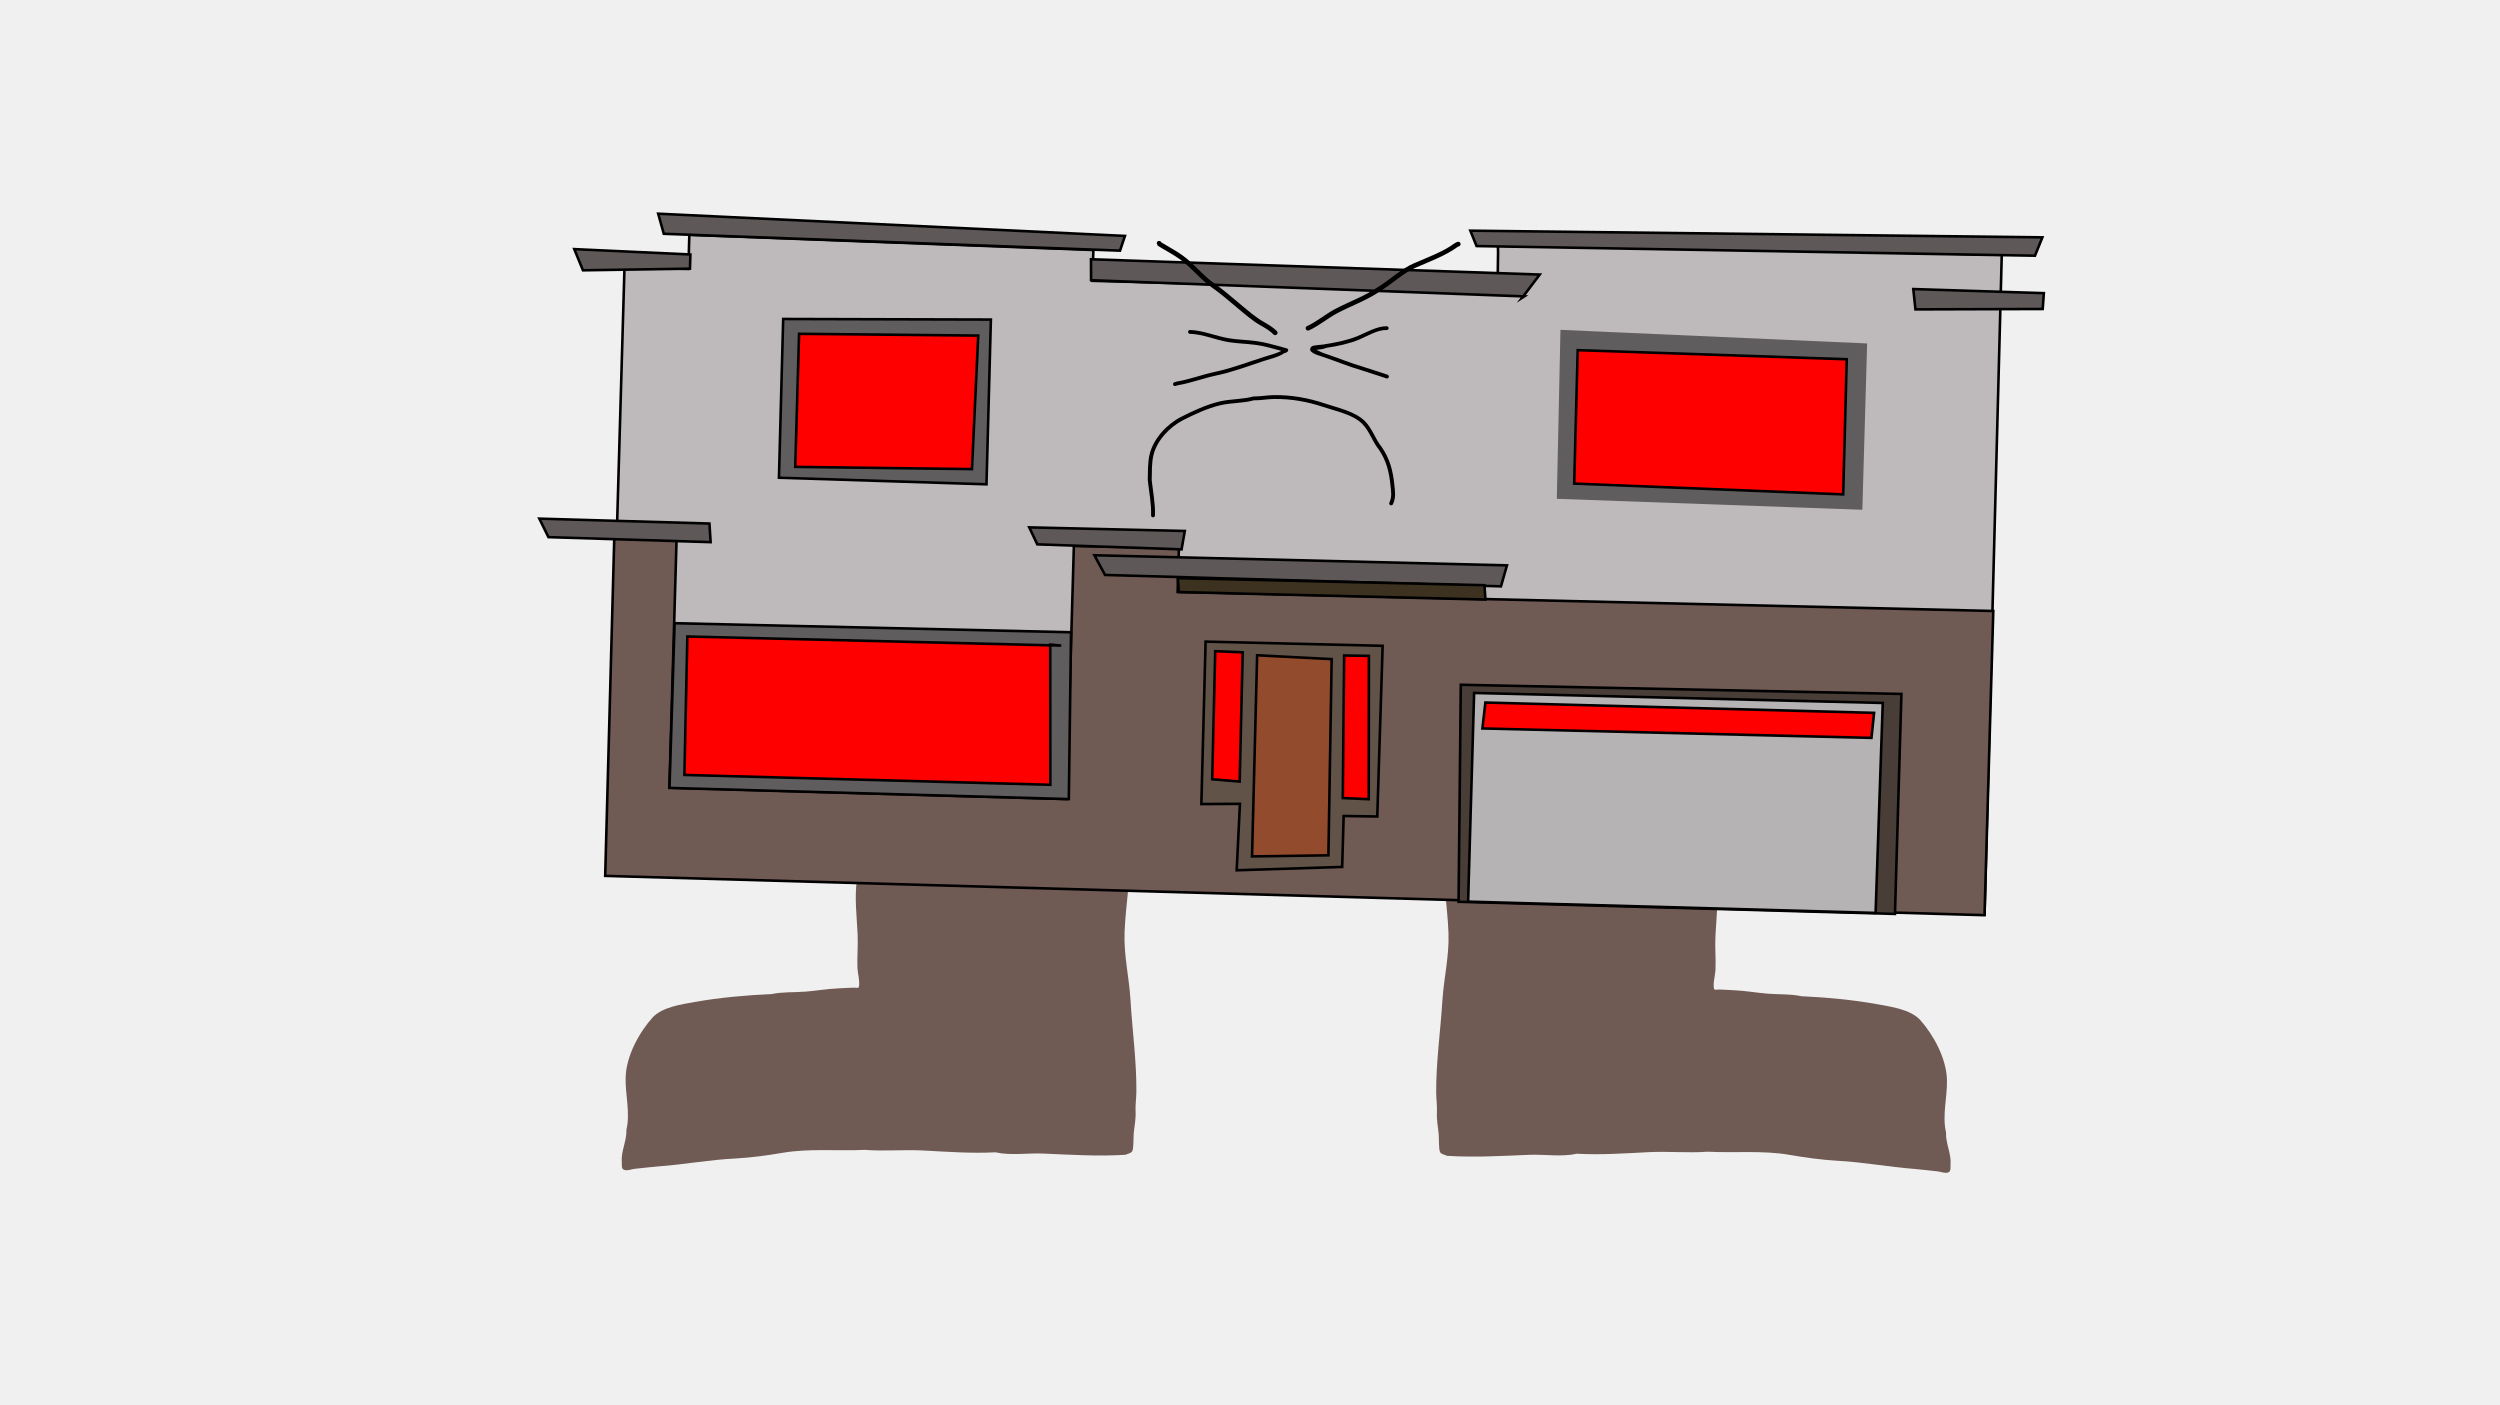
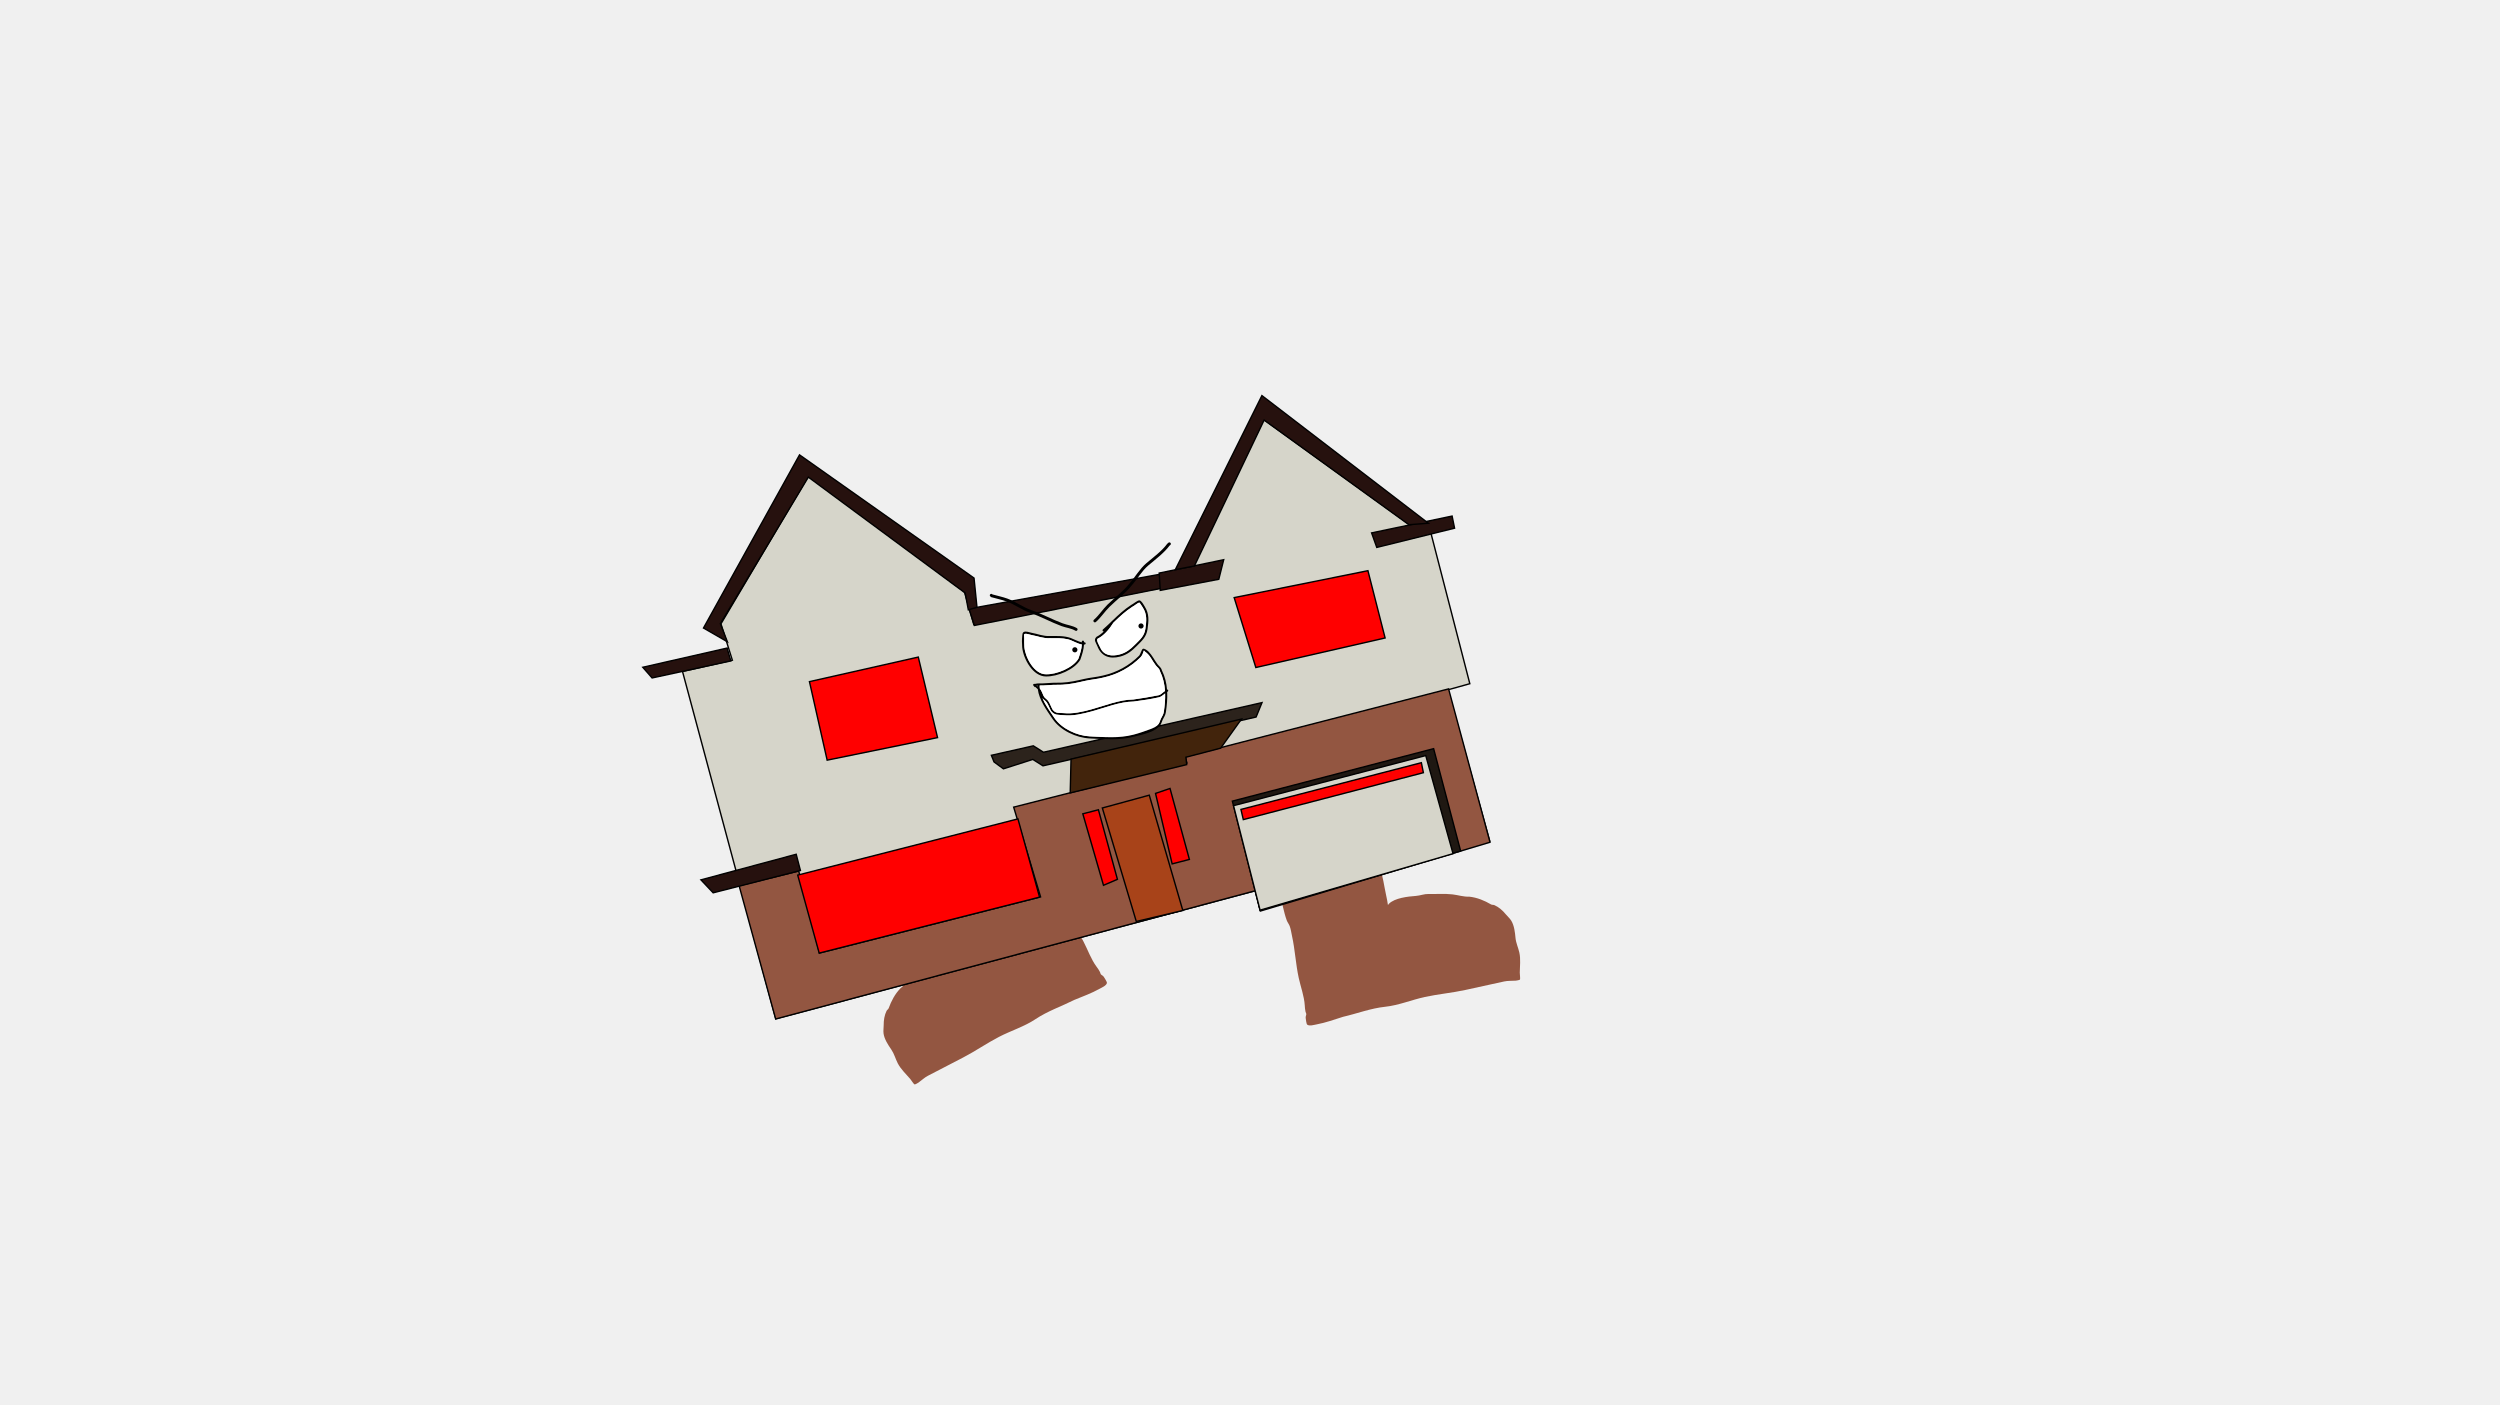
- <svg xmlns="http://www.w3.org/2000/svg" version="1.1" width="959.459" height="539.039" viewBox="0,0,959.459,539.039">
-   <g transform="translate(159.7297,89.51952)">
+ <svg xmlns="http://www.w3.org/2000/svg" version="1.1" width="1770.465" height="994.674" viewBox="0,0,1770.465,994.674">
+   <g transform="translate(584.0011,327.2963)">
    <g data-paper-data="{&quot;isPaintingLayer&quot;:true}" fill-rule="nonzero" stroke-linejoin="miter" stroke-miterlimit="10" stroke-dasharray="" stroke-dashoffset="0" style="mix-blend-mode: normal">
      <path d="M-159.73,449.52v-539.039h959.459v539.039z" fill="none" stroke="#f00000" stroke-width="0" stroke-linecap="butt" />
-       <path d="M169.234,202.31c-1.596,0.075 -1.67,-1.493 -1.67,-1.493l0.26,-1.285c1.447,-1.912 1.136,-4.892 1.366,-7.201c0.438,-4.409 2.565,-11.467 0.364,-15.766c-0.567,-1.107 -1.443,-2.327 -2.351,-3.504l-1.722,-1.228c-0.385,-0.27 -0.645,-0.704 -0.668,-1.205c-0.04,-0.866 0.641,-1.601 1.523,-1.643l2.343,-0.109c2.008,-0.094 4.017,-0.188 6.025,-0.281c3.588,-0.167 6.997,-1.024 10.534,-1.475c3.646,-0.466 7.4,-0.194 11.061,-0.548c11.526,-1.115 23.73,-2.181 35.217,-0.612c7.872,0.536 15.718,0.874 23.58,1.197c3.939,0.162 7.901,-0.37 11.806,0.186c2.186,0.312 8.208,-0.519 9.727,1.4c0.809,1.022 0.502,2.562 0.474,3.858c-0.066,3.073 -1.018,6.929 -1.561,10.038c-0.957,5.637 -1.221,11.42 -1.86,17.098c-0.344,3.054 0.327,6.546 0.47,9.612c0.402,8.6 1.163,17.062 -0.157,25.536c0.492,11.026 -1.69,22.308 -2.131,33.336c-0.352,8.804 1.741,17.299 2.265,25.938c0.684,11.685 2.342,23.363 2.268,35.127c-0.016,2.572 -0.428,5.073 -0.311,7.654c0.144,3.147 -0.412,5.414 -0.715,8.504c-0.127,1.293 0.028,5.844 -0.571,6.855c-0.493,0.831 -1.723,0.914 -2.584,1.371c-10.814,0.661 -20.923,-0.019 -31.681,-0.476c-5.866,-0.249 -12.503,0.841 -18.202,-0.475c-9.121,0.473 -18.284,-0.185 -27.45,-0.685c-7.61,-0.415 -15.106,0.338 -22.791,-0.251c-10.282,0.5 -21.329,-0.628 -31.495,1.13c-5.777,0.999 -12.092,1.836 -17.9,2.17c-10.1,0.472 -19.896,2.331 -29.99,3.064c-2.925,0.213 -5.833,0.637 -8.752,0.895c-1.454,0.128 -3.077,0.979 -4.369,0.313c-0.9,-0.464 -0.609,-1.923 -0.69,-2.919c-0.343,-4.169 1.972,-8.17 1.781,-12.383c1.575,-6.539 -0.542,-13.675 -0.288,-20.355c0.308,-8.083 5.184,-17.031 10.463,-22.865c3.837,-3.905 10.864,-4.876 16.116,-5.817c9.481,-1.7 19.788,-2.61 29.422,-3.026c4.291,-0.91 8.756,-0.587 13.119,-0.947c4.171,-0.344 8.193,-1.043 12.407,-1.24c2.007,-0.094 4.017,-0.227 6.025,-0.281c0.656,-0.018 1.811,0.348 1.949,-0.282c0.469,-2.141 -0.434,-5.042 -0.547,-7.261c-0.159,-4.357 0.271,-8.558 0.062,-13.032c-0.313,-6.69 -1.242,-14.081 -0.268,-20.716c0.732,-4.986 1.544,-9.743 1.287,-14.922c-0.047,-1.31 0.396,-2.594 0.509,-3.9c0.653,-7.505 -1.635,-15.175 -0.725,-22.71c0.267,-2.21 0.615,-4.406 0.911,-6.601c-0.11,0.246 -0.232,0.489 -0.368,0.729c-0.031,0.4 -0.235,1.425 -1.518,1.485z" data-paper-data="{&quot;index&quot;:null}" fill="#705a54" stroke="none" stroke-width="0.5" stroke-linecap="butt" />
-       <path d="M499.013,203.021c-1.283,-0.064 -1.484,-1.09 -1.514,-1.49c-0.135,-0.24 -0.256,-0.484 -0.366,-0.73c0.289,2.196 0.63,4.392 0.89,6.603c0.886,7.538 -1.426,15.2 -0.796,22.707c0.109,1.306 0.548,2.593 0.497,3.902c-0.274,5.178 0.524,9.937 1.24,14.926c0.953,6.638 0,14.026 -0.334,20.715c-0.223,4.473 0.194,8.675 0.021,13.032c-0.12,2.219 -1.033,5.118 -0.57,7.26c0.136,0.631 1.292,0.269 1.948,0.289c2.008,0.061 4.018,0.2 6.024,0.301c4.213,0.21 8.232,0.922 12.403,1.279c4.361,0.374 8.828,0.065 13.116,0.989c9.633,0.447 19.938,1.389 29.413,3.12c5.249,0.958 12.273,1.952 16.098,5.868c5.26,5.851 10.108,14.814 10.39,22.898c0.233,6.681 -1.906,13.81 -0.352,20.354c-0.204,4.212 2.098,8.22 1.742,12.388c-0.085,0.996 0.202,2.456 -0.7,2.917c-1.294,0.662 -2.914,-0.194 -4.368,-0.327c-2.919,-0.267 -5.825,-0.7 -8.749,-0.922c-10.091,-0.765 -19.881,-2.655 -29.98,-3.159c-5.807,-0.352 -12.119,-1.209 -17.893,-2.226c-10.161,-1.79 -21.211,-0.697 -31.492,-1.23c-7.687,0.564 -15.18,-0.212 -22.792,0.179c-9.168,0.471 -18.333,1.1 -27.452,0.598c-5.703,1.298 -12.337,0.187 -18.203,0.418c-10.76,0.423 -20.871,1.071 -31.682,0.376c-0.86,-0.46 -2.089,-0.547 -2.579,-1.379c-0.596,-1.013 -0.426,-5.564 -0.549,-6.857c-0.294,-3.091 -0.842,-5.359 -0.688,-8.506c0.126,-2.581 -0.278,-5.083 -0.286,-7.655c-0.037,-11.764 1.658,-23.437 2.379,-35.119c0.552,-8.637 2.671,-17.125 2.348,-25.931c-0.405,-11.03 -2.552,-22.318 -2.025,-33.343c-1.293,-8.478 -0.505,-16.938 -0.076,-25.537c0.153,-3.065 0.834,-6.555 0.5,-9.611c-0.621,-5.68 -0.867,-11.464 -1.806,-17.104c-0.532,-3.11 -1.473,-6.97 -1.529,-10.043c-0.024,-1.295 -0.326,-2.837 0.486,-3.856c1.524,-1.914 7.544,-1.064 9.731,-1.369c3.906,-0.544 7.867,0 11.806,-0.149c7.864,-0.298 15.711,-0.612 23.584,-1.123c11.492,-1.533 23.693,-0.428 35.215,0.724c3.659,0.366 7.415,0.106 11.059,0.584c3.535,0.463 6.942,1.331 10.529,1.509c2.008,0.1 4.016,0.2 6.024,0.301l2.343,0.117c0.881,0.044 1.561,0.782 1.518,1.647c-0.025,0.501 -0.286,0.934 -0.672,1.203l-1.726,1.223c-0.912,1.174 -1.792,2.391 -2.362,3.496c-2.215,4.291 -0.11,11.357 0.314,15.767c0.222,2.31 -0.098,5.289 1.343,7.205l0.256,1.285c0,0 -0.078,1.568 -1.674,1.488z" fill="#705a54" stroke="none" stroke-width="0.5" stroke-linecap="butt" />
+       <path d="M308.357,264.271c-0.228,-0.714 0.486,-0.943 0.486,-0.943l0.55,-0.167c0.453,-0.223 1.077,-0.458 1.622,-0.718c-0.257,-2.068 -0.43,-4.163 -0.488,-6.316c-0.004,-0.167 -0.012,-0.338 -0.022,-0.511c-0.439,-0.559 -0.859,-1.026 -1.166,-1.324c-1.682,-1.632 -2.134,-3.885 -3.656,-5.587c-0.505,-0.564 -1.491,-0.445 -2.071,-0.932c-0.809,-0.68 -1.38,-1.856 -2.27,-2.53c-0.504,-0.382 -1.411,0.252 -1.79,0.158c-0.056,-0.014 -0.111,-0.031 -0.165,-0.05l-0.007,0.027l-0.912,-0.231c-0.274,-0.063 -0.5,-0.278 -0.564,-0.571c-0.089,-0.405 0.167,-0.804 0.572,-0.893l1.462,-0.32c5.64,-1.236 11.28,-2.472 16.921,-3.704c10.269,-2.242 20.622,-3.645 30.909,-5.899c9.718,-2.129 19.8,-5.271 29.744,-5.854c3.272,9.364 4.568,19.824 6.692,29.515c1.157,5.283 1.92,10.873 3.51,16.039c1.35,4.388 3.656,8.745 5.274,13.076c2.352,6.317 3.187,13.521 4.63,20.107c0.502,2.291 0.982,4.551 1.277,6.855c0.043,0.336 0.442,-0.516 0.699,-0.736c4.165,-4.163 13.468,-5.166 19.17,-5.588c3.067,-0.227 5.779,-1.441 8.918,-1.366c5.537,0.142 11.461,-0.361 17.01,0.292c3.896,0.459 7.862,1.791 11.737,1.601c5.698,0.596 10.847,2.767 15.527,5.51c0.699,0.41 1.636,0.177 2.377,0.505c3.065,1.354 5.84,3.776 7.965,6.39c1.247,1.535 2.946,2.94 3.967,4.634c2.104,3.491 2.622,8.155 2.983,12.107c0.33,3.611 1.965,7.024 2.74,10.479c1.027,4.719 0.34,9.443 0.292,14.21c-0.009,0.866 0.44,4.258 0.156,4.862c-0.188,0.4 -2.706,0.776 -2.933,0.793c-2.822,0.21 -5.534,-0.029 -8.267,0.57c-9.127,2 -18.254,4 -27.381,5.999c-9.697,2.125 -19.394,2.935 -28.927,5.023c-9.29,2.035 -18.409,5.883 -27.934,6.895c-10.274,1.078 -19.847,4.807 -29.819,7.107c-6.116,1.927 -12.474,4.224 -18.772,5.387c-1.73,0.319 -4.992,1.347 -6.581,0.236c-0.748,-0.524 -0.949,-3.727 -1.132,-4.565c-0.154,-0.851 0.13,-1.737 0.373,-2.567c0.197,-0.675 -0.356,-1.361 -0.507,-2.048c-0.345,-1.581 -0.461,-2.937 -0.55,-4.533c-0.35,-6.303 -2.892,-13.175 -4.245,-19.349c-2.178,-9.938 -2.594,-19.841 -4.788,-29.852c-0.499,-2.277 -0.827,-4.819 -1.651,-7.003c-0.526,-1.395 -1.56,-2.602 -2.072,-4.004c-2.179,-5.974 -3.213,-12.749 -4.982,-18.898c-2.894,-10.066 -6.607,-19.978 -8.85,-30.216c-0.848,-3.87 -1.649,-7.601 -2.194,-11.395c-0.414,0.184 -0.821,0.354 -1.161,0.524l-0.761,0.252c0,0 -0.714,0.228 -0.943,-0.486zM312.116,258.108c0.06,0.983 0.143,1.955 0.245,2.919c0.56,-0.667 0.315,-1.775 -0.245,-2.919z" data-paper-data="{&quot;index&quot;:null}" fill="#935641" stroke="none" stroke-width="0.5" stroke-linecap="butt" />
+       <path d="M139.379,245.404l-0.746,0.293c-0.371,0.087 -0.792,0.216 -1.228,0.34c2.007,3.265 3.779,6.645 5.603,10.162c4.825,9.305 8.312,19.299 12.527,28.887c2.574,5.858 6.113,11.728 8.26,17.713c0.504,1.405 0.481,2.994 0.969,4.403c0.764,2.206 2.138,4.369 3.211,6.439c4.718,9.097 10.732,16.976 15.416,26.008c2.91,5.611 5.352,12.519 9.114,17.588c0.952,1.283 1.731,2.399 2.477,3.835c0.324,0.624 0.337,1.505 0.921,1.898c0.717,0.483 1.503,0.982 1.928,1.735c0.395,0.761 2.29,3.352 2.05,4.233c-0.51,1.871 -3.675,3.167 -5.21,4.029c-5.585,3.135 -11.941,5.436 -17.875,7.868c-9.136,4.611 -18.88,7.869 -27.466,13.612c-7.969,5.315 -17.439,8.192 -25.882,12.57c-8.664,4.493 -16.635,10.073 -25.448,14.644c-8.295,4.301 -16.589,8.603 -24.884,12.904c-2.484,1.288 -4.416,3.206 -6.719,4.85c-0.185,0.132 -2.361,1.454 -2.762,1.266c-0.605,-0.283 -2.43,-3.177 -2.991,-3.837c-3.087,-3.633 -6.636,-6.825 -8.866,-11.109c-1.615,-3.151 -2.541,-6.821 -4.597,-9.807c-2.25,-3.268 -4.836,-7.185 -5.452,-11.214c-0.299,-1.956 0.108,-4.122 0.085,-6.1c-0.039,-3.368 0.545,-7.005 2.034,-10.006c0.36,-0.726 1.229,-1.146 1.504,-1.908c1.842,-5.102 4.411,-10.064 8.41,-14.167c3.1,-2.332 5.296,-5.893 7.997,-8.739c3.847,-4.052 8.722,-7.455 12.887,-11.106c2.365,-2.066 5.226,-2.868 7.729,-4.655c4.653,-3.324 12.445,-8.504 18.309,-7.968c0.338,0.005 1.189,0.404 1.008,0.119c-1.247,-1.96 -2.324,-4.004 -3.404,-6.086c-3.104,-5.985 -7.07,-12.057 -9.303,-18.417c-1.527,-4.364 -2.541,-9.188 -4.311,-13.424c-2.083,-4.987 -5.073,-9.772 -7.562,-14.573c-4.567,-8.807 -10.262,-17.676 -13.737,-26.967c8.016,-5.913 17.776,-9.948 26.607,-14.528c9.348,-4.848 18.204,-10.392 27.531,-15.238c5.124,-2.662 10.25,-5.319 15.376,-7.978l1.329,-0.689c0.368,-0.191 0.82,-0.047 1.011,0.321c0.138,0.266 0.101,0.576 -0.069,0.8l-0.553,0.761l-0.022,-0.016c-0.029,0.049 -0.061,0.097 -0.095,0.144c-0.231,0.314 -1.334,0.408 -1.477,1.023c-0.253,1.088 0.061,2.357 -0.126,3.397c-0.134,0.745 -0.969,1.284 -0.996,2.041c-0.081,2.282 1.012,4.304 0.764,6.634c-0.045,0.425 -0.07,1.053 -0.05,1.763c0.103,0.139 0.206,0.275 0.31,0.406c1.333,1.692 2.54,3.413 3.665,5.167c0.585,-0.149 1.215,-0.368 1.706,-0.486l0.53,-0.224c0,0 0.695,-0.282 0.977,0.414c0.282,0.695 -0.414,0.977 -0.414,0.977zM134.64,244.496c-0.538,-0.807 -1.096,-1.607 -1.679,-2.401c0.301,1.238 0.821,2.246 1.679,2.401z" data-paper-data="{&quot;index&quot;:null}" fill="#935641" stroke="none" stroke-width="0.5" stroke-linecap="butt" />
      <g>
-         <g stroke-width="1" stroke-linecap="round">
-           <path d="M73.297,243.608l6.645,-230.613l24.509,0.706l0.377,-13.093l155.053,5.82l-0.341,11.826l155.442,4.267l0.223,-15.211l-0.092,-3.258l193.398,4.22l-6.604,253.103l-528.673,-15.064z" fill="#bebabb" stroke="#000000" />
-           <path d="M292.718,120.79l-0.054,1.858l-0.055,1.901l-0.377,13.093l313.027,7.328l-3.364,116.743l-529.361,-15.083l3.509,-130.73l23.886,1.407l-2.75,95.455l152.426,4.392l2.799,-97.145z" fill="#705a54" stroke="#000000" />
-           <path d="M235.282,112.878l59.69,1.382l-1.236,7.066l-55.371,-1.934z" fill="#5e5859" stroke="#000000" />
-           <path d="M260.277,123.575l158.336,3.886l-2.298,8.05l-151.953,-4.378z" fill="#5e5859" stroke="#000000" />
-           <path d="M400.047,256.574l0.851,-83.293l169.105,3.52l-2.476,84.43z" fill="#483d37" stroke="#000000" />
-           <path d="M403.706,256.51l2.307,-80.081l156.831,3.842l-2.752,80.576z" fill="#b5b3b4" stroke="#000000" />
-           <path d="M558.499,193.673l-149.306,-3.626l1.147,-9.943l149.168,3.96z" fill="#ff0000" stroke="#000000" />
-           <path d="M314.888,244.482l1.251,-25.496l-14.806,0.081l1.624,-62.347l67.946,1.62l-2.06,65.504l-12.904,-0.203l-0.563,19.556z" fill="#615348" stroke="#000000" />
-           <path d="M320.779,239.155l1.96,-77.187l28.6,1.472l-1.246,75.296z" fill="#934b2d" stroke="#000000" />
-           <path d="M305.496,209.541l1.152,-49.14l10.547,0.434l-1.165,49.593z" fill="#ff0000" stroke="#000000" />
-           <path d="M355.61,216.755l0.52,-54.701l9.499,0.144l-0.067,55.006z" fill="#ff0000" stroke="#000000" />
-           <path d="M250.465,217.161l-153.252,-4.286l1.953,-63.217l152.155,3.476z" fill="#605d5e" stroke="#000000" />
-           <path d="M243.33,157.864l0.034,53.809l-140.43,-3.787l1.135,-53.127l143.475,3.486z" fill="#ff0000" stroke="#000000" />
-           <path d="M139.217,93.827l1.623,-60.925l79.717,0.222l-1.69,63.225z" fill="#605d5e" stroke="#000000" />
-           <path d="M145.475,89.664l1.472,-51.075l68.749,0.684l-2.4,51.243z" fill="#ff0000" stroke="#000000" />
-           <path d="M438.259,101.439l1.378,-63.849l116.698,5.178l-1.81,62.832z" fill="#605d5e" stroke="#605d5e" />
-           <path d="M444.42,96.074l1.343,-51.209l103.25,3.494l-1.362,51.856z" fill="#ff0000" stroke="#000000" />
-           <path d="M425.238,24.241l-166.231,-6.216l-0.032,-8.04l172.214,5.87l-6.724,8.882z" fill="#5e5859" stroke="#000000" />
-           <path d="M404.568,-0.989l219.529,2.565l-2.843,7.049l-214.301,-3.711z" fill="#5e5859" stroke="#000000" />
-           <path d="M270.11,6.676l-175.086,-6.471l-2.154,-7.712l179.133,8.533z" fill="#5e5859" stroke="#000000" />
-           <path d="M624.229,29.067l-48.842,0.149l-0.831,-7.803l50.112,1.574z" fill="#5e5859" stroke="#000000" />
-           <path d="M112.998,118.55l-62.245,-1.923l-3.491,-7.102l65.282,1.881z" fill="#5e5859" stroke="#000000" />
-           <path d="M105.066,13.59l-41.068,0.632l-3.329,-8.135l44.554,2.062z" fill="#5e5859" stroke="#000000" />
-           <path d="M292.677,137.708l-0.372,-5.347l117.677,2.702l0.367,5.519z" fill="#3d3120" stroke="#000000" />
+         <g stroke="#000000" stroke-width="1" stroke-linecap="round">
+           <path d="M-73.438,114.488l62.16,-105.054l110.246,82.342l6.671,23.238l133.3,-26.184l15.557,-1.714l56.24,-117.425l104.909,75.585l13.807,5.332l27.454,106.287l-15.532,4.325l29.645,107.216l-162.609,48.086l-3.398,-13.041l-339.624,90.698l-66.04,-245.935l35.304,-7.978z" fill="#d6d5ca" />
+           <path d="M-60.574,299.943l42.208,-10.378l14.713,58.05l156.559,-39.761l-19.042,-63.544l122.712,-31.252l-1.307,-4.42l186.594,-48.072l29.338,108.6l-162.626,48.727l-3.35,-14.443l-339.904,90.9z" fill="#935641" />
+           <path d="M-66.447,140.737l-55.736,12.08l-6.613,-7.561l59.735,-13.611z" fill="#26110e" />
+           <path d="M102.23,103.808l135.345,-24.43l0.881,9.945l-132.41,26.319z" fill="#26110e" />
+           <path d="M446.102,46.759l-55.09,13.622l-3.658,-10.286l56.999,-11.921z" fill="#26110e" />
+           <path d="M236.93,78.542l45.669,-9.457l-3.475,13.855l-41.441,7.867z" fill="#26110e" />
+           <path d="M79.954,195.067l-78.177,15.973l-12.538,-55.616l77.073,-17.396z" fill="#ff0000" />
+           <path d="M290.019,95.921l94.719,-19.062l12.172,47.649l-91.547,20.923z" fill="#ff0000" />
+           <path d="M308.301,317.04l-19.574,-76.994l142.539,-37.143l19.128,72.468z" fill="#1f1812" />
+           <path d="M308.361,317.269l-18.799,-74.02l136.133,-35.473l19.328,69.484z" fill="#d6d5ca" />
+           <path d="M424.02,219.911l-127.526,33.23l-1.675,-7.221l127.77,-33.087z" fill="#ff0000" />
+           <path d="M220.705,325.269l-24.046,-80.366l33.234,-9.074l23.764,81.665z" fill="#a84319" />
+           <path d="M234.329,234.585l10.264,-3.502l13.712,50.239l-12.21,3.182z" fill="#ff0000" />
+           <path d="M207.341,295.429l-9.868,4.227l-14.639,-50.618l11.047,-2.879z" fill="#ff0000" />
+           <path d="M152.209,308.036l-156.074,39.635l-15.219,-55.227l155.975,-39.816z" fill="#ff0000" />
+           <path d="M118.07,207.601l29.711,-6.707l7.186,4.543l154.758,-35.153l-4.174,10.194l-150.927,34.568l-7.186,-4.543l-20.822,6.668l-6.655,-4.889z" fill="#2c231c" />
+           <path d="M173.907,234.237l0.588,-23.954l120.676,-28.341l-14.709,20.597l-24.614,6.414l0.538,5.241z" fill="#42240c" />
+           <path d="M-17.165,289.156l-61.776,15.825l-8.656,-9.182l67.442,-18.118z" fill="#26110e" />
+           <path d="M413.782,44.303l-102.543,-74.12l-49.407,103.349l-13.468,2.567l61.307,-123.237l117.857,90.392z" fill="#26110e" />
+           <path d="M99.536,92.673l-111.097,-82.082l-62.316,103.767l4.994,12.835l-16.908,-9.731l68.004,-122.626l123.577,87.253l2.085,20.661l-6.12,1.83z" fill="#26110e" />
        </g>
-         <path d="M285.137,2.957c0.503,0.015 0.723,0.292 0.819,0.54c2.698,1.668 5.622,3.164 8.184,5.008c4.419,3.179 7.805,7.735 12.267,10.83c5.733,3.995 10.587,8.867 16.188,12.962c2.549,1.864 5.515,3 7.717,5.279c0,0 0.631,0.657 -0.037,1.276c-0.668,0.619 -1.299,-0.037 -1.299,-0.037c-2.09,-2.188 -5.019,-3.275 -7.459,-5.056c-5.6,-4.088 -10.445,-8.96 -16.173,-12.951c-4.465,-3.124 -7.865,-7.667 -12.299,-10.852c-2.642,-1.898 -5.675,-3.422 -8.435,-5.158l-0.418,-0.963c0,0 0.026,-0.902 0.944,-0.876z" fill="#000000" stroke="none" stroke-width="0.5" stroke-linecap="butt" />
-         <path d="M400.732,3.782c0.387,0.819 -0.446,1.198 -0.446,1.198l-0.563,0.234c-4.612,3.39 -10.785,5.659 -16.048,7.949c-4.916,2.139 -8.921,6.127 -13.451,8.909c-5.313,3.684 -11.106,5.634 -16.782,8.64c-3.701,1.96 -6.973,4.801 -10.765,6.545c0,0 -0.833,0.38 -1.22,-0.439c-0.387,-0.819 0.446,-1.198 0.446,-1.198c3.761,-1.698 7.006,-4.558 10.667,-6.496c5.625,-2.979 11.373,-4.907 16.637,-8.554c4.617,-2.838 8.685,-6.856 13.697,-9.044c5.119,-2.235 11.258,-4.412 15.712,-7.751l0.896,-0.431c0,0 0.833,-0.38 1.22,0.439z" fill="#000000" stroke="none" stroke-width="0.5" stroke-linecap="butt" />
-         <path d="M282.758,109.014c-0.75,-0.022 -0.728,-0.758 -0.728,-0.758l0.004,-0.125c0.14,-4.45 -0.778,-8.931 -1.263,-13.373c0.092,-3.31 -0.064,-6.841 0.746,-10.079c1.495,-5.972 6.654,-11.468 12.037,-14.213c4.581,-2.336 9.702,-4.696 14.712,-5.894c4.282,-1.024 8.774,-0.771 13.031,-1.926c2.692,0.015 5.286,-0.498 7.981,-0.527c6.624,-0.072 13.094,1.065 19.288,3.142c4.976,1.687 11.724,3.046 15.518,6.816c2.932,2.913 3.949,6.91 6.49,9.969c3.164,4.623 4.3,9.195 4.842,14.674c0.274,2.766 0.604,4.643 -0.544,7.251c0,0 -0.298,0.676 -0.986,0.382c-0.688,-0.294 -0.39,-0.969 -0.39,-0.969c1.043,-2.359 0.677,-4.003 0.428,-6.523c-0.515,-5.21 -1.55,-9.536 -4.556,-13.941c-2.495,-3.056 -3.498,-6.974 -6.394,-9.854c-3.574,-3.554 -10.194,-4.82 -14.892,-6.411c-6.044,-2.026 -12.333,-3.135 -18.798,-3.062c-2.625,0.03 -5.167,0.579 -7.79,0.515c-4.195,1.177 -8.64,0.897 -12.872,1.897c-4.888,1.154 -9.908,3.492 -14.374,5.769c-4.999,2.549 -9.894,7.692 -11.272,13.256c-0.77,3.107 -0.609,6.497 -0.705,9.671c0.489,4.483 1.383,8.977 1.264,13.473l-0.004,0.125c0,0 -0.021,0.736 -0.771,0.715z" fill="#000000" stroke="none" stroke-width="0.5" stroke-linecap="butt" />
-         <path d="M290.494,58.106c-0.216,-0.706 0.502,-0.917 0.502,-0.917l1.015,-0.298c4.956,-0.836 9.661,-2.671 14.589,-3.706c6.638,-1.393 12.817,-3.889 19.275,-5.876c1.863,-0.573 3.799,-1.088 5.578,-1.89c0.182,-0.082 0.377,-0.189 0.577,-0.284c-3.299,-0.921 -6.517,-1.838 -9.934,-2.302c-3.472,-0.473 -7.017,-0.503 -10.474,-1.08c-4.809,-0.802 -9.766,-3.043 -14.648,-3.157c0,0 -0.75,-0.022 -0.728,-0.758c0.021,-0.736 0.771,-0.715 0.771,-0.715c4.985,0.166 9.965,2.367 14.874,3.18c3.436,0.57 6.96,0.601 10.41,1.07c3.568,0.487 6.927,1.449 10.377,2.411l1.429,0.395c0.332,0.084 0.572,0.385 0.562,0.735c-0.008,0.265 -0.157,0.493 -0.375,0.617l-0.825,0.485l-0.084,-0.137c-2.405,1.704 -5.428,2.26 -8.272,3.208c-6.054,2.019 -11.933,4.224 -18.198,5.538c-4.918,1.032 -9.612,2.871 -14.559,3.699l-0.926,0.275c0,0 -0.718,0.212 -0.934,-0.494z" fill="#000000" stroke="none" stroke-width="0.5" stroke-linecap="butt" />
-         <path d="M373.242,55.254c-0.257,0.692 -0.962,0.438 -0.962,0.438l-0.738,-0.266c-2.815,-0.881 -5.608,-1.782 -8.412,-2.732c-5.277,-1.526 -10.33,-3.643 -15.5,-5.374c-1.428,-0.478 -6.138,-1.672 -4.014,-3.851c0.598,-0.614 4.475,-0.596 5.465,-0.951c4.056,-0.597 8.542,-1.538 12.334,-3.117c3.372,-1.404 7.305,-3.765 11.045,-3.719c0,0 0.75,0.022 0.728,0.758c-0.021,0.736 -0.771,0.715 -0.771,0.715c-3.382,-0.177 -7.375,2.341 -10.417,3.603c-3.849,1.597 -8.428,2.614 -12.55,3.188c-1.325,0.479 -2.412,0.654 -3.81,0.785c-0.081,0.008 -0.193,0.003 -0.318,-0.009c0.961,0.304 1.85,0.889 2.791,1.204c5.161,1.728 10.205,3.84 15.473,5.365c2.814,0.953 5.613,1.862 8.44,2.741l0.769,0.276c0,0 0.705,0.253 0.447,0.945z" fill="#000000" stroke="none" stroke-width="0.5" stroke-linecap="butt" />
+         <path d="M203.869,112.159c4.15,-3.979 8.263,-7.874 13.279,-11.078c1.334,-0.598 4.368,-3.282 5.745,-3.191c1.526,0.1 3.033,3.164 3.74,4.27c3.372,5.279 2.86,10.175 2.034,16.101c-0.773,5.542 -3.958,8.193 -7.763,12.034c-3.464,3.496 -6.767,6.12 -11.665,7.404c-7.529,1.933 -13.343,-0.144 -16.177,-7.573c-0.99,-2.594 -2.856,-4.144 -0.5,-6.46c1.773,-0.873 3.527,-2.22 5.14,-3.79c-0.207,0.042 -0.466,0.008 -0.709,-0.269c-0.519,-0.593 0.074,-1.112 0.074,-1.112c2.157,-1.886 4.188,-3.828 6.2,-5.758c0.039,-0.067 0.077,-0.133 0.114,-0.199zM205.309,112.951c-0.111,0.186 -0.272,0.29 -0.272,0.29l-0.045,0.014c-0.162,0.156 -0.324,0.312 -0.487,0.468c-2.571,4.177 -6.638,9.131 -11.072,11.256c-1.437,0.964 1.17,4.882 1.805,6.364c2.441,5.693 8.177,6.269 13.603,4.831c4.638,-1.2 7.681,-3.695 10.945,-6.991c3.56,-3.594 6.599,-5.983 7.319,-11.14c0.775,-5.545 1.354,-10.087 -1.802,-15.035c-0.197,-0.308 -2.258,-3.576 -2.435,-3.542c-1.398,0.267 -3.547,2.369 -4.972,3.002c-4.734,3.044 -8.66,6.716 -12.588,10.483z" fill="#000000" stroke="none" stroke-width="0.5" stroke-linecap="butt" />
+         <path d="M217.917,102.42c1.425,-0.633 3.58,-2.732 4.979,-2.999c0.177,-0.034 2.246,3.24 2.443,3.548c3.155,4.948 2.594,9.526 1.819,15.07c-0.719,5.157 -3.776,7.588 -7.336,11.182c-3.265,3.296 -6.349,5.804 -10.986,7.004c-5.426,1.438 -11.197,0.842 -13.638,-4.851c-0.635,-1.482 -3.251,-5.416 -1.814,-6.38c4.434,-2.125 8.511,-7.131 11.082,-11.307c0.162,-0.156 0.328,-0.315 0.49,-0.471l0.045,-0.014c0,0 0.163,-0.106 0.274,-0.292c3.928,-3.767 7.909,-7.448 12.643,-10.492z" data-paper-data="{&quot;noHover&quot;:false,&quot;origItem&quot;:[&quot;Path&quot;,{&quot;applyMatrix&quot;:true,&quot;segments&quot;:[[[274.12499,131.23562],[4.52111,-2.5262],[-0.14706,0.14413]],[273.80453,131.43755],[[273.75988,131.43976],[0,0],[-0.18675,0.10448]],[[273.19936,131.75351],[0.18694,-0.10467],[-3.36951,3.2293]],[[260.30254,139.46207],[4.5932,-0.89246],[-1.55461,0.5425]],[[260.43803,145.75564],[-0.2296,-1.517],[0.88211,5.82814]],[[271.80541,153.4686],[-5.3413,0.02189],[4.55867,0.00767]],[[283.56253,149.65698],[-3.79755,2.25196],[4.14099,-2.45562]],[[292.97559,141.15478],[-1.90003,4.57629],[2.04386,-4.91995]],[[294.92401,126.87708],[1.71852,5.31356],[-0.10703,-0.33093]],[[293.5316,123.03065],[0.17105,0.01138],[-1.35157,-0.08989]],[[288.23274,124.60254],[1.46402,-0.24137],[-5.08987,1.66728]]],&quot;closed&quot;:true}]}" fill="#ffffff" stroke="none" stroke-width="0.5" stroke-linecap="butt" />
+         <path d="M182.698,126.404c0.763,-0.199 0.961,0.564 0.961,0.564l0.077,0.39c0,0.09 -0,0.18 -0.001,0.269c0.042,-0.011 0.082,-0.023 0.121,-0.037c0,0 0.763,-0.199 0.961,0.564c0.199,0.763 -0.564,0.961 -0.564,0.961c-0.189,0.04 -0.382,0.068 -0.578,0.085c-0.25,3.71 -1.264,6.851 -2.587,10.646c-4.125,7.089 -16.229,12.07 -24.308,11.919c-9.247,0.092 -16.11,-12.463 -16.869,-20.642c-0.238,-2.69 -0.27,-5.701 0.044,-8.369c0.098,-0.828 0.099,-1.919 0.968,-2.444c1.463,-0.883 4.089,0.239 5.578,0.504c4.406,0.786 8.362,2.575 12.985,2.303c4.87,-0.017 10.135,-0.25 14.782,1.392c1.811,0.64 5.428,2.616 7.893,3.086c-0.001,-0.074 -0.001,-0.148 -0.003,-0.223l-0.026,-0.008c0,0 -0.199,-0.763 0.564,-0.961zM182.121,129.129c-3.17,-0.499 -6.855,-2.92 -9.788,-3.637c-4.112,-1.006 -8.601,-0.81 -12.798,-0.798c-4.743,0.267 -8.793,-1.519 -13.307,-2.326c-1.223,-0.219 -3.263,-1.118 -4.513,-0.693c-0.871,0.296 -0.354,1.817 -0.351,2.736c0.008,2.165 -0.081,4.4 0.118,6.571c0.638,7.343 6.956,19.29 15.309,19.207c7.408,0.213 19.037,-4.534 22.866,-11.003c1.236,-3.601 2.248,-6.556 2.463,-10.057z" fill="#000000" stroke="none" stroke-width="0.5" stroke-linecap="butt" />
+         <path d="M179.708,139.204c-3.829,6.469 -15.524,11.248 -22.932,11.035c-8.354,0.083 -14.708,-11.919 -15.345,-19.262c-0.199,-2.171 -0.107,-4.421 -0.114,-6.586c-0.003,-0.92 -0.517,-2.446 0.353,-2.742c1.251,-0.425 3.292,0.47 4.516,0.689c4.514,0.807 8.591,2.572 13.334,2.305c4.196,-0.012 8.745,-0.189 12.857,0.816c2.932,0.717 6.627,3.16 9.797,3.659c-0.215,3.501 -1.229,6.484 -2.465,10.085z" data-paper-data="{&quot;noHover&quot;:false,&quot;origItem&quot;:[&quot;Path&quot;,{&quot;applyMatrix&quot;:true,&quot;segments&quot;:[[[248.89009,140.56963],[-1.03767,3.17249],[-2.79957,-1.22013]],[[240.74963,134.87163],[2.52832,1.36419],[-3.54499,-1.91275]],[[229.15604,131.06567],[3.86717,0.99588],[-4.43149,-0.89251]],[[217.46009,125.73049],[3.96328,1.82658],[-1.07387,-0.49492]],[[213.46998,124.00951],[1.25379,-0.09136],[-0.87277,0.0636]],[[212.49036,126.44515],[0.21763,-0.84759],[-0.51247,1.99589]],[[211.02218,132.5247],[0.33785,-2.04724],[-1.17462,6.91473]],[[220.51155,153.88566],[-7.71273,-1.92818],[6.7709,1.97384]],[[244.20896,149.24036],[-5.07827,5.03804],[2.00193,-3.01961]]],&quot;closed&quot;:true}]}" fill="#ffffff" stroke="none" stroke-width="0.5" stroke-linecap="butt" />
+         <path d="M175.411,133.342c-0.256,-0.983 0.333,-1.987 1.316,-2.243c0.983,-0.256 1.987,0.333 2.243,1.316c0.256,0.983 -0.333,1.987 -1.316,2.243c-0.983,0.256 -1.987,-0.333 -2.243,-1.316z" fill="#000000" stroke="none" stroke-width="0.5" stroke-linecap="butt" />
+         <path d="M222.278,116.478c-0.256,-0.983 0.333,-1.987 1.316,-2.243c0.983,-0.256 1.987,0.333 2.243,1.316c0.256,0.983 -0.333,1.987 -1.316,2.243c-0.983,0.256 -1.987,-0.333 -2.243,-1.316z" fill="#000000" stroke="none" stroke-width="0.5" stroke-linecap="butt" />
+         <path d="M117.739,93.314c0.557,-0.145 0.889,0.095 1.075,0.341c3.505,0.999 7.202,1.734 10.615,2.973c5.886,2.137 11.086,6.144 16.991,8.173c7.595,2.628 14.509,6.517 21.991,9.299c3.405,1.266 7.031,1.585 10.19,3.427c0,0 0.906,0.532 0.375,1.438c-0.532,0.906 -1.438,0.375 -1.438,0.375c-3.006,-1.776 -6.576,-2.052 -9.835,-3.26c-7.479,-2.774 -14.383,-6.667 -21.97,-9.292c-5.918,-2.06 -11.13,-6.049 -17.034,-8.188c-3.519,-1.275 -7.344,-2.006 -10.939,-3.061l-0.773,-0.942c0,0 -0.265,-1.017 0.752,-1.282z" fill="#000000" stroke="none" stroke-width="0.5" stroke-linecap="butt" />
+         <path d="M244.921,57.159c0.692,0.791 -0.099,1.483 -0.099,1.483l-0.542,0.442c-3.96,5.269 -10,9.786 -15.034,14.034c-4.702,3.968 -7.801,9.712 -11.869,14.274c-4.634,5.823 -10.36,9.861 -15.614,15.042c-3.426,3.378 -6.093,7.603 -9.69,10.77c0,0 -0.791,0.692 -1.483,-0.099c-0.692,-0.791 0.099,-1.483 0.099,-1.483c3.577,-3.104 6.209,-7.342 9.598,-10.684c5.207,-5.135 10.89,-9.134 15.483,-14.9c4.146,-4.654 7.305,-10.451 12.095,-14.505c4.893,-4.141 10.925,-8.544 14.729,-13.705l0.844,-0.769c0,0 0.791,-0.692 1.483,0.099z" fill="#000000" stroke="none" stroke-width="0.5" stroke-linecap="butt" />
+         <path d="M241.02,162.029c-0.32,-4.81 -1.379,-9.527 -3.61,-14.077c-0.497,-2.015 -1.719,-2.405 -2.909,-3.969c-1.312,-1.725 -2.465,-3.703 -3.628,-5.512c-1.004,-1.562 -2.198,-2.978 -3.764,-4.056c-0.383,-0.264 -0.933,-1.31 -1.088,-0.872c-0.637,1.806 -0.796,2.892 -2.143,4.467c-7.36,7.357 -16.397,12.33 -26.505,14.576c-4.489,1.122 -9.031,1.388 -13.5,2.442c-5.349,1.262 -10.285,2.329 -15.795,2.602c-4.398,0.001 -8.631,0.121 -12.986,0.503c-0.945,0.083 -1.9,0.04 -2.848,0.039c0.056,0.154 0.056,0.286 0.056,0.286c-0,0.597 0.032,1.193 0.092,1.787c1.227,1.505 1.844,3.459 2.7,5.343c0.681,1.499 2.257,2.136 3.229,3.472c1.322,1.817 2.093,4.37 3.26,6.334c2.347,2.806 4.337,1.955 7.677,2.306c6.581,0.693 13.147,-0.912 19.443,-2.611c9.667,-2.608 19.873,-6.947 29.959,-7.038c6.05,-0.814 11.881,-1.847 17.835,-2.998c1.512,-0.292 3.053,-2.08 4.524,-3.024zM241.105,163.8c-1.377,1.032 -2.757,2.365 -4.245,2.709c-6.002,1.389 -11.962,2.22 -18.093,3.04c-9.99,0.103 -20.098,4.407 -29.675,6.99c-6.469,1.744 -13.231,3.379 -19.992,2.655c-3.839,-0.411 -6.002,0.331 -8.742,-2.929c-1.153,-1.928 -1.921,-4.532 -3.233,-6.299c-0.84,-1.131 -2.037,-1.77 -2.864,-2.857c2.118,5.003 5.567,9.735 8.387,13.911c5.219,7.76 16.09,12.736 25.237,13.143c10.606,0.471 20.337,1.515 30.82,-1.204c3.749,-0.972 7.222,-2.203 10.856,-3.518c2.561,-0.926 5.36,-1.84 7.008,-4.219c0.669,-0.966 0.914,-2.342 1.442,-3.401c0.857,-1.72 1.895,-3.084 2.163,-5c0.648,-4.372 1.059,-8.729 0.929,-13.021zM150.84,158.223c-0.304,0.026 -0.606,0.066 -0.906,0.124l0.016,0.017l-0.007,0.006c0.31,0.137 0.596,0.291 0.862,0.458c-0.003,-0.123 -0.004,-0.246 -0.004,-0.369c0,0 0,-0.105 0.039,-0.237zM150.948,160.789c-0.599,-0.574 -1.246,-1.083 -1.853,-1.664l-0.266,0.236l-0.994,-1.119c-0.119,-0.133 -0.192,-0.308 -0.192,-0.501c0,-0.414 0.336,-0.75 0.75,-0.75h0.783c1.882,-0.53 3.847,-0.181 5.786,-0.352c4.381,-0.388 8.655,-0.509 13.08,-0.509c5.411,-0.27 10.245,-1.328 15.5,-2.566c4.468,-1.052 9.002,-1.318 13.488,-2.439c9.813,-2.181 18.601,-6.984 25.749,-14.135c0.88,-1.024 1.621,-4.08 2.451,-4.721c0.99,-0.765 3.52,1.264 4.093,1.837c2.632,2.629 4.133,5.944 6.376,8.97c1.213,1.636 2.575,2.202 3.121,4.357c2.178,4.356 3.267,8.917 3.655,13.571c0.182,-0.031 0.402,0.006 0.622,0.226c0.53,0.53 0,1.061 0,1.061l-0.506,0.496c0.218,4.71 -0.224,9.499 -0.928,14.252c-0.326,2.102 -1.357,3.551 -2.296,5.432c-0.565,1.131 -0.843,2.568 -1.56,3.604c-3.623,5.229 -12.974,6.845 -18.721,8.335c-10.636,2.756 -20.503,1.729 -31.263,1.251c-9.644,-0.429 -20.896,-5.661 -26.414,-13.802c-4.172,-6.178 -9.51,-13.432 -10.458,-21.071z" fill="#000000" stroke="none" stroke-width="0.5" stroke-linecap="butt" />
+         <path d="M240.226,176.818c-0.268,1.916 -1.306,3.287 -2.163,5.006c-0.528,1.059 -0.774,2.44 -1.443,3.405c-1.649,2.38 -4.449,3.3 -7.01,4.227c-3.635,1.315 -7.113,2.558 -10.862,3.53c-10.484,2.719 -20.283,1.69 -30.89,1.219c-9.147,-0.407 -20.041,-5.422 -25.26,-13.182c-2.82,-4.176 -6.268,-8.924 -8.385,-13.927c0.827,1.087 2.121,1.75 2.961,2.881c1.312,1.767 2.081,4.364 3.235,6.291c2.739,3.26 4.803,2.514 8.642,2.925c6.761,0.724 13.526,-0.926 19.995,-2.67c9.577,-2.584 19.778,-6.893 29.768,-6.996c6.131,-0.819 12.093,-1.645 18.095,-3.034c1.488,-0.344 2.867,-1.678 4.244,-2.71c0.129,4.291 -0.279,8.663 -0.927,13.035z" data-paper-data="{&quot;noHover&quot;:false,&quot;origItem&quot;:[&quot;Path&quot;,{&quot;applyMatrix&quot;:true,&quot;segments&quot;:[[[901.1908,242.28187],[0.25897,8.58245],[-2.75457,2.06416]],[[892.70172,247.70011],[2.9755,-0.68855],[-12.00376,2.77777]],[[856.51586,253.77934],[12.2613,-1.63864],[-19.98097,0.20669]],[[797.16562,267.76031],[19.15457,-5.16794],[-12.93755,3.48811]],[[757.18107,273.06999],[13.52159,1.4485],[-7.67724,-0.82243]],[[739.69753,267.21166],[5.47879,6.52022],[-2.30653,-3.85542]],[[733.23061,254.61449],[2.6249,3.53367],[-1.68039,-2.26217]],[[727.50259,248.90124],[1.65324,2.17382],[4.23557,10.00524]],[[744.27677,276.72334],[-5.63955,-8.3517],[10.43712,15.5204]],[[794.75144,303.00898],[-18.29468,-0.8131],[21.21294,0.9428]],[[856.39201,300.60067],[-20.96746,5.43852],[7.49788,-1.94389]],[[878.10411,293.56472],[-7.269,2.62961],[5.12221,-1.853]],[[892.12079,285.12598],[-3.29758,4.75937],[1.33793,-1.93102]],[[895.00555,278.3238],[-1.05603,2.11882],[1.71417,-3.43932]],[[899.33193,268.32326],[-0.53562,3.83221],[1.29542,-8.74408]]],&quot;closed&quot;:true}]}" fill="#ffffff" stroke="none" stroke-width="0.5" stroke-linecap="butt" />
+         <path d="M236.545,165.065c-5.954,1.151 -11.791,2.197 -17.841,3.011c-10.085,0.092 -20.354,4.452 -30.021,7.06c-6.296,1.7 -12.882,3.289 -19.463,2.597c-3.34,-0.352 -5.335,0.493 -7.682,-2.313c-1.167,-1.964 -1.941,-4.526 -3.263,-6.342c-0.972,-1.336 -2.55,-1.977 -3.231,-3.477c-0.855,-1.884 -1.473,-3.844 -2.701,-5.349c-0.061,-0.594 -0.093,-1.192 -0.092,-1.789c0,0 -0,-0.133 -0.056,-0.287c0.948,0.001 2.002,0.038 2.947,-0.045c4.355,-0.382 8.488,-0.496 12.886,-0.497c5.511,-0.273 10.446,-1.347 15.795,-2.608c4.469,-1.054 9.073,-1.366 13.562,-2.488c10.108,-2.245 19.091,-7.143 26.451,-14.5c1.347,-1.575 1.508,-2.658 2.145,-4.464c0.155,-0.438 0.786,0.549 1.169,0.813c1.566,1.078 2.764,2.501 3.768,4.062c1.163,1.808 2.319,3.795 3.631,5.519c1.19,1.564 2.413,1.959 2.91,3.974c2.231,4.55 3.29,9.284 3.611,14.094c-1.471,0.944 -3.013,2.737 -4.525,3.029z" data-paper-data="{&quot;noHover&quot;:false,&quot;origItem&quot;:[&quot;Path&quot;,{&quot;applyMatrix&quot;:true,&quot;segments&quot;:[[[901.02051,238.74124],[-2.94292,1.88883],[-0.64019,-9.61974]],[[893.80022,210.5869],[4.46278,9.10073],[-0.99333,-4.03058]],[[887.98319,202.64902],[2.37943,3.12748],[-2.62416,-3.44916]],[[880.72767,191.62577],[2.32573,3.6166],[-2.00857,-3.1234]],[[873.19866,183.51347],[3.13225,2.15693],[-0.76541,-0.52708]],[[871.02275,181.77039],[0.3092,-0.87638],[-1.27417,3.61145]],[[866.73651,190.70386],[2.694,-3.15004],[-14.71951,14.7147]],[[813.72675,219.85544],[20.21502,-4.49079],[-8.9775,2.24479]],[[786.72684,224.739],[8.93869,-2.10852],[-10.69886,2.52372]],[[755.13633,229.94391],[11.02106,-0.54697],[-8.79535,0.00134]],[[729.16523,230.95083],[8.70973,-0.76397],[-1.89064,0.16584]],[[723.4699,231.02969],[1.89527,0.00195],[0.11162,0.30751]],[[723.58152,231.60257],[0,0],[-0.00039,1.19433]],[[723.76599,235.17615],[-0.12142,-1.18777],[2.45463,3.00988]],[[729.16533,245.86141],[-1.71088,-3.76706],[1.362,2.9989]],[[735.62378,252.80541],[-1.94415,-2.67143],[2.64437,3.63359]],[[742.14318,265.4742],[-2.33327,-3.92859],[4.69312,5.61151]],[[757.49788,270.08676],[-6.68002,-0.70338],[13.16265,1.38598]],[[796.38415,264.86388],[-12.59167,3.39959],[19.33427,-5.21642]],[[856.30144,250.78701],[-20.17091,0.18372],[12.09907,-1.62887]],[[891.97236,244.79012],[-11.90845,2.30204],[3.02319,-0.58442]]],&quot;closed&quot;:true}]}" fill="#ffffff" stroke="none" stroke-width="0.5" stroke-linecap="butt" />
      </g>
+       <path d="M-159.73,449.52v-539.039h959.459v539.039z" fill="none" stroke="#f00000" stroke-width="0" stroke-linecap="butt" />
+       <path d="M-584.001,667.378v-994.674h1770.465v994.674z" fill="none" stroke="#f00000" stroke-width="0" stroke-linecap="butt" />
+       <path d="M-159.73,448.669v-539.039h959.459v539.039z" fill="none" stroke="#f00000" stroke-width="0" stroke-linecap="butt" />
    </g>
  </g>
</svg>
